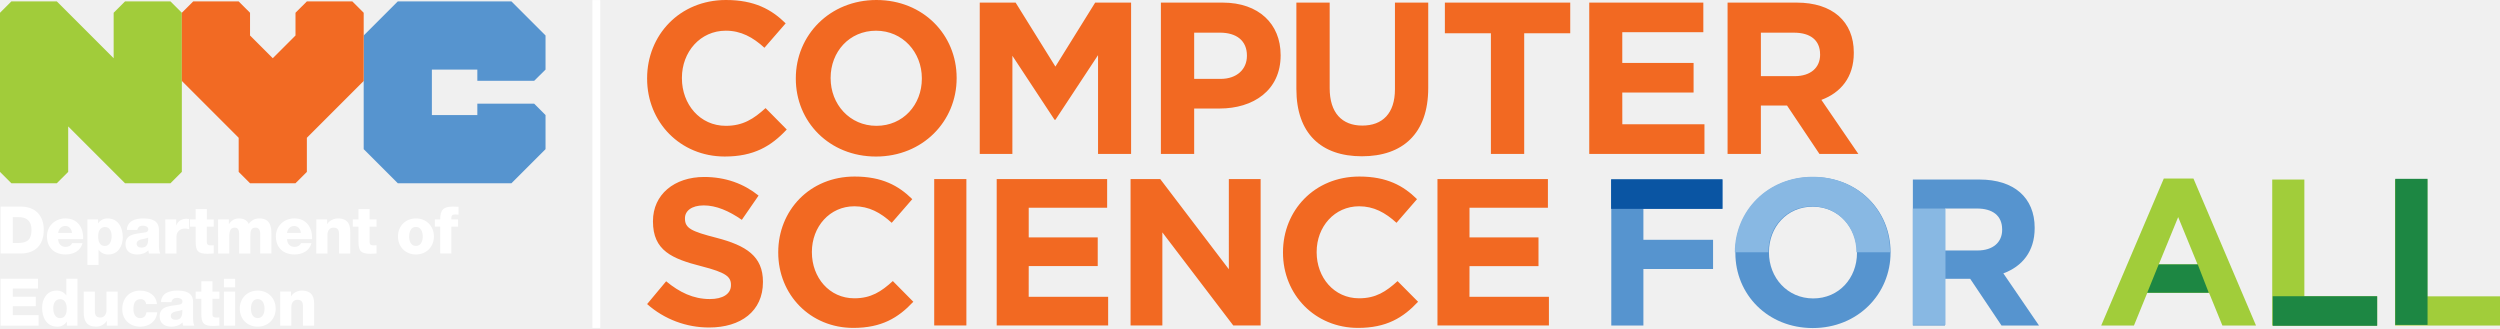
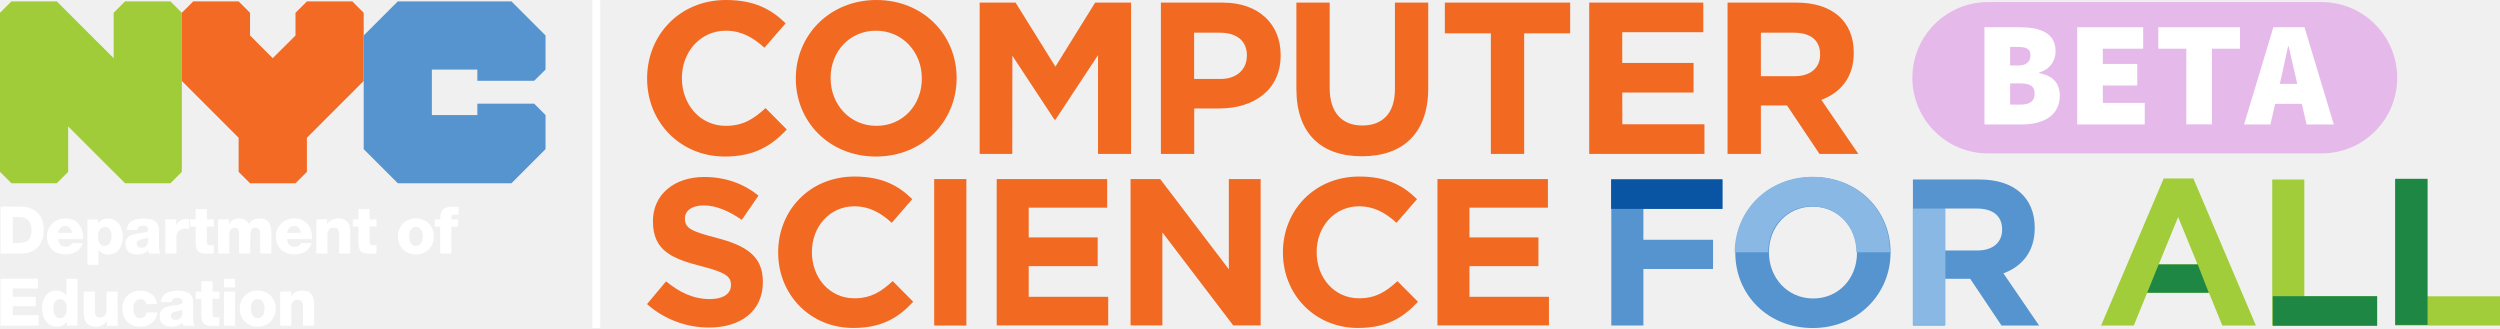
- <svg xmlns="http://www.w3.org/2000/svg" viewBox="0 0 2874.66 377.21">
-   <defs>
-     <style>.cls-1{fill:#f26922;}.cls-2{fill:#5694cf;}.cls-3{fill:#0a55a3;}.cls-4{fill:#88b8e3;}.cls-5{fill:#a1cd3a;}.cls-6{fill:#1d8743;}.cls-7{fill:#fff;}.cls-8{fill:#a1cc3a;}.cls-9{fill:#f26a23;}</style>
-   </defs>
-   <g id="Layer_2" data-name="Layer 2">
-     <g id="NYC_DOE_CS4ALL_Logo" data-name="NYC DOE CS4ALL Logo">
-       <path class="cls-1" d="M744.09,90.47V90c0-49.46,37.28-90,90.72-90,32.81,0,52.44,10.94,68.6,26.84L879,54.93C865.63,42.75,852,35.29,834.56,35.29c-29.33,0-50.45,24.36-50.45,54.18V90c0,29.83,20.63,54.68,50.45,54.68,19.88,0,32.06-8,45.74-20.38l24.36,24.61c-17.9,19.14-37.78,31.07-71.33,31.07C782.12,179.95,744.09,140.43,744.09,90.47ZM1100,90c0,49.46-39,90-92.71,90s-92.21-40-92.21-89.48V90c0-49.46,39-90,92.71-90S1100,40,1100,89.48Zm-40,0c0-29.82-21.87-54.68-52.69-54.68s-52.2,24.36-52.2,54.18V90c0,29.83,21.88,54.68,52.69,54.68S1060,120.3,1060,90.47Zm104.13-25.85,48.47,73.57h1l49-74.31V177h38V3H1259.3l-45.73,73.57L1167.83,3h-41.26V177h37.53Zm308.43-1v.5c0,40.26-31.32,61.14-70.34,61.14h-29.08V177h-38.28V3h71.08C1447.43,3,1472.54,27.59,1472.54,63.13Zm-38.77.74c0-17.15-11.93-26.34-31.07-26.34h-29.58V90.72h30.32c19.14,0,30.32-11.43,30.32-26.34ZM1604,102.65c0,27.59-14.17,41.75-37.53,41.75s-37.53-14.66-37.53-43V3h-38.28V102.4c0,51.2,28.58,77.3,75.31,77.3s76.3-25.85,76.3-78.54V3H1604Zm57.4-64.37h52.94V177h38.28V38.27h52.94V3H1661.41Zm204,68.1h82v-34h-82V37h93.2V3H1827.42V177H1959.9V142.91h-94.45ZM2136.85,177h-44.74l-37.28-55.67h-30.07V177h-38.28V3H2066c41,0,65.62,21.63,65.62,57.42v.5c0,28.09-15.16,45.73-37.28,53.93Zm-44-114.58c0-16.41-11.43-24.85-30.07-24.85h-38v50h38.77c18.64,0,29.33-9.94,29.33-24.61ZM823.92,273.46c-29.09-7.45-36.31-11.06-36.31-22.12v-.48c0-8.17,7.46-14.67,21.64-14.67s28.85,6.25,43.76,16.59l19.24-27.89c-17.07-13.71-38-21.4-62.52-21.4-34.38,0-58.91,20.2-58.91,50.73v.48c0,33.42,21.88,42.8,55.78,51.45,28.13,7.21,33.9,12,33.9,21.4V328c0,9.86-9.14,15.87-24.28,15.87-19.24,0-35.11-7.93-50.25-20.44l-21.88,26.21a107.1,107.1,0,0,0,71.41,26.93c36.31,0,61.79-18.75,61.79-52.17V324C877.3,294.62,858.06,282.36,823.92,273.46ZM982.37,343c-28.85,0-48.81-24-48.81-52.9v-.48c0-28.85,20.44-52.42,48.81-52.42,16.83,0,30.06,7.21,43,19L1049,229c-15.63-15.39-34.62-26-66.36-26-51.7,0-87.77,39.19-87.77,87v.48c0,48.33,36.79,86.56,86.32,86.56,32.46,0,51.7-11.54,69-30.06l-23.56-23.8C1013.39,335.26,1001.6,343,982.37,343Zm91.84,31.26h37V205.9h-37Zm108.68-68.29h79.35V273h-79.35V238.84h90.17V205.9h-127V374.21h128.16V341.27h-91.37Zm230.1,3.61L1334.12,205.9H1300V374.21h36.55v-107l81.51,107h31.5V205.9H1413ZM1562.78,343c-28.86,0-48.81-24-48.81-52.9v-.48c0-28.85,20.44-52.42,48.81-52.42,16.83,0,30.05,7.21,43,19L1629.38,229c-15.63-15.39-34.63-26-66.36-26-51.7,0-87.76,39.19-87.76,87v.48c0,48.33,36.79,86.56,86.32,86.56,32.46,0,51.7-11.54,69-30.06L1607,323.24C1593.79,335.26,1582,343,1562.78,343Zm126.94-37h79.35V273h-79.35V238.84h90.17V205.9h-127V374.21h128.16V341.27h-91.37Z" />
-       <path class="cls-2" d="M1889.69,240v35.73h80.1v33.58h-80.1v65h-36.93V206.45h127.82V240Z" />
-       <path class="cls-2" d="M2084.43,377.21c-51.8,0-89-38.61-89-86.34v-.48c0-47.73,37.65-86.82,89.46-86.82s89,38.61,89,86.34v.48C2173.88,338.11,2136.23,377.21,2084.43,377.21Zm50.84-86.82c0-28.78-21.11-52.76-50.84-52.76s-50.36,23.5-50.36,52.28v.48c0,28.78,21.1,52.76,50.85,52.76s50.36-23.5,50.36-52.29Z" />
-       <path class="cls-2" d="M2301.47,374.33l-36-53.72h-29v53.72h-36.94V206.45h76.75c39.57,0,63.31,20.87,63.31,55.4v.48c0,27.1-14.63,44.13-36,52l41,60Zm.72-110.56c0-15.83-11-24-29-24h-36.69V288h37.41c18,0,28.3-9.59,28.3-23.75Z" />
-       <polygon class="cls-3" points="1852.55 206.16 1852.55 240.16 1980.6 240.16 1980.6 206.16 1852.55 206.16 1852.55 206.16" />
-       <path class="cls-4" d="M2134.64,290.08h38.62v-.48c0-47.72-37.18-86.34-89-86.34s-89.46,39.09-89.46,86.82h38.62v-.48c0-28.78,20.62-52.28,50.36-52.28s50.84,24,50.84,52.76Z" />
-       <polygon class="cls-4" points="2199.55 239.81 2199.55 373.58 2237.03 373.58 2237.03 239.81 2199.55 239.81 2199.55 239.81" />
-       <path class="cls-5" d="M2555.45,374.33l-15.35-37.66h-71l-15.35,37.66h-37.65l72-169.08h34.05l71.95,169.08Zm-50.85-124.71-22.3,54.44h44.61Z" />
-       <path class="cls-5" d="M2612.77,374.33V206.45h36.93v134.3h83.7v33.58Z" />
-       <path class="cls-5" d="M2754,374.33V206.45H2791v134.3h83.7v33.58Z" />
-       <polygon class="cls-6" points="2613.35 340.62 2613.35 374.62 2733.41 374.62 2733.41 340.62 2613.35 340.62 2613.35 340.62" />
-       <polygon class="cls-6" points="2754.22 205.63 2754.22 373.58 2791.35 373.58 2791.35 205.63 2754.22 205.63 2754.22 205.63" />
-       <polygon class="cls-6" points="2482.21 304.01 2468.99 336.63 2539.78 336.63 2527.11 304.01 2482.21 304.01 2482.21 304.01" />
-       <path class="cls-7" d="M690.19,377.1h-9V.1h9ZM.7,291.48H23.88c16.39,0,26.44-9.52,26.44-27.19,0-16.69-9.9-26.74-26.44-26.74H.7Zm14-41.84h6.64c9.6,0,14.88,4.76,14.88,14.57,0,10.8-4.23,15-14.88,15.18H14.74ZM95.6,275c.6-13.3-6.42-23.86-20.47-23.86-11.55,0-21.14,8.6-21.14,20.61,0,13.14,8.68,20.84,21.45,20.84,8.76,0,17.14-3.93,19.49-13h-12c-1.21,2.87-4.23,4.3-7.32,4.3-5.44,0-8.54-3.55-8.76-8.91Zm-28.77-7.18c.75-4.76,3.77-8,8.3-8,4.3,0,7.4,3.62,7.63,8Zm33.66,36.78h12.84V287.26h.15a13.13,13.13,0,0,0,11.18,5.36c11.1,0,16.54-9.67,16.54-19.86,0-11-5.21-21.59-17.52-21.59a12.53,12.53,0,0,0-10.8,5.66h-.15v-4.53H100.49ZM120.74,261c5.66,0,7.63,5.52,7.63,10.5,0,5.36-2,11.33-7.7,11.33s-7.78-4.46-7.78-11.33C112.88,263.39,117.26,261,120.74,261Zm37.16,3.4c.6-3.33,2.87-4.92,6.42-4.92,2.64,0,6.19,1.14,6.19,4.08,0,2.42-1.21,3.17-3.4,3.62-8.91,1.82-22.81.83-22.81,13.59,0,8.09,5.89,11.86,13.37,11.86,4.68,0,9.59-1.36,12.91-4.83a15.69,15.69,0,0,0,.75,3.7h12.92c-1.51-3.09-1.51-6.72-1.51-10V264.3c0-11.1-9-13.14-18.28-13.14-4.46,0-9,.76-12.46,2.72a12.06,12.06,0,0,0-6.12,10.5Zm-.75,15.86c0-3.1,2.42-4.31,5.29-5s6.12-1,7.93-2.11c.3,8.08-1.74,11.56-7.86,11.56C159.63,284.69,157.14,283.4,157.14,280.23Zm32.94,11.25h12.84v-19.4c0-4.91,3.32-9.29,9.66-9.29a18,18,0,0,1,4.91.75V251.83a13.89,13.89,0,0,0-3-.3c-5.51,0-9.89,2.64-11.78,7.62h-.15v-6.87H190.07Zm55.72-39.19h-7.93V240.43H225v11.86h-6.5v8.31H225V278c0,10.65,2.79,13.82,13.75,13.82,2.34,0,4.68-.3,7-.38V282c-1.13,0-2.27.15-3.32.15-2.79,0-4.61-.68-4.61-3.78V260.6h7.93Zm5,39.19H263.6v-19.1c0-8,2-10.65,6.57-10.65,3.47,0,4.83,2.87,4.83,7.47v22.28h12.84V272.3c0-6.34.53-10.57,6-10.57,3.32,0,5.36,2.49,5.36,6.72v23h12.84V268.08c0-7.48-1.36-16.92-13.82-16.92-5.29,0-9.14,2.18-12.24,6.33-2.11-4.75-6.49-6.33-11.4-6.33a13.06,13.06,0,0,0-11.25,6.49h-.15v-5.36H250.76ZM358.81,275c.6-13.3-6.42-23.86-20.46-23.86-11.55,0-21.14,8.6-21.14,20.61,0,13.14,8.68,20.84,21.45,20.84,8.76,0,17.15-3.93,19.48-13h-12c-1.21,2.87-4.23,4.3-7.33,4.3-5.44,0-8.53-3.55-8.76-8.91ZM330,267.85c.75-4.76,3.78-8,8.31-8,4.3,0,7.4,3.62,7.63,8Zm33.67,23.64h12.84V270.11c0-4.3,2.11-8.38,6.95-8.38,7,0,6.42,5.44,6.42,10.8v19h12.84V266.34c0-5.67-1.06-15.18-14.12-15.18-4.68,0-10,2.49-12.31,6.49h-.15v-5.36H363.71ZM433,252.29H425V240.43H412.2v11.86h-6.5v8.31h6.5V278c0,10.65,2.79,13.82,13.74,13.82,2.34,0,4.68-.3,7-.38V282c-1.13,0-2.27.15-3.32.15-2.8,0-4.61-.68-4.61-3.78V260.6H433Zm24.63,19.63c0,11.79,8.46,20.69,20.62,20.69s20.69-8.91,20.69-20.69-8.54-20.76-20.69-20.76S457.59,260.15,457.59,271.92Zm12.84,0c0-5,1.81-11,7.78-11s7.86,6,7.86,11-1.89,10.88-7.86,10.88S470.43,276.91,470.43,271.92Zm35.72,19.56H519V260.6h7.7v-8.31H519v-1.74c0-3.55,1.81-3.93,4.76-3.93a28,28,0,0,1,3.47.22v-9.06c-2-.07-4.15-.23-6.19-.23-11,0-14.88,3.48-14.88,14.73H500v8.31h6.19ZM.7,374.46H44.42V362.37H14.74V352.1H41.17V341.23H14.74v-9.45H43.67V320.53H.7ZM89.1,320.53H76.27v19h-.15a13.11,13.11,0,0,0-11.18-5.36c-11.1,0-16.54,9.67-16.54,19.86,0,11,5.21,21.59,17.52,21.59a12.53,12.53,0,0,0,10.8-5.66h.15v4.53H89.1ZM69.09,344c5.59,0,7.63,5.21,7.63,10.87,0,5-1.36,10.95-7.63,10.95-5.89,0-7.85-6-7.85-11.32C61.24,349.46,63.2,344,69.09,344Zm66.21-8.68H122.46v21c0,6.95-4.23,8.76-7,8.76-4.08,0-6.34-1.82-6.34-7V335.27H96.26v23.56c0,10.27,3.25,16.76,14.5,16.76a14.44,14.44,0,0,0,11.93-6.49h.15v5.36H135.3Zm45.16,14.34c-.91-10.34-9.59-15.48-19.33-15.48-12.61,0-20.54,8.91-20.54,21.37,0,12,8.76,20.08,20.54,20.08,10.42,0,18.58-6,19.71-16.54H168.38c-.61,4.15-2.87,6.72-7.33,6.72-5.44,0-7.63-5.21-7.63-10.27,0-5.44,1.13-11.55,8.31-11.55a6,6,0,0,1,6.27,5.66Zm16.7-2.26c.6-3.33,2.88-4.91,6.42-4.91,2.64,0,6.19,1.14,6.19,4.08,0,2.42-1.21,3.17-3.4,3.62-8.91,1.81-22.81.83-22.81,13.59,0,8.09,5.89,11.85,13.37,11.85,4.68,0,9.59-1.36,12.91-4.83a15.71,15.71,0,0,0,.75,3.7h12.92c-1.51-3.09-1.51-6.72-1.51-10V347.27c0-11.1-9-13.14-18.28-13.14-4.45,0-9,.75-12.46,2.72a12.06,12.06,0,0,0-6.12,10.5Zm-.75,15.86c0-3.09,2.42-4.3,5.29-5s6.12-1,7.93-2.11c.3,8.08-1.74,11.56-7.86,11.56C198.9,367.66,196.41,366.38,196.41,363.2Zm55.85-27.94h-7.93V323.41H231.49v11.86H225v8.3h6.5V361c0,10.65,2.79,13.82,13.74,13.82,2.34,0,4.68-.3,7-.38V365c-1.13,0-2.26.15-3.32.15-2.8,0-4.61-.67-4.61-3.78V343.57h7.93Zm18.09-14.73H257.51v9.82h12.84Zm-12.84,53.92h12.84V335.27H257.51ZM275.7,354.9c0,11.78,8.46,20.69,20.62,20.69S317,366.68,317,354.9s-8.54-20.76-20.69-20.76S275.7,343.11,275.7,354.9Zm12.84,0c0-5,1.81-10.95,7.78-10.95s7.86,6,7.86,10.95-1.89,10.87-7.86,10.87S288.54,359.88,288.54,354.9Zm33.64,19.56H335V353.08c0-4.3,2.12-8.38,6.95-8.38,7,0,6.42,5.43,6.42,10.8v19h12.84V349.31c0-5.67-1.06-15.18-14.12-15.18-4.68,0-10,2.49-12.31,6.49h-.15v-5.36H322.18Z" />
-       <polygon class="cls-2" points="588.08 1.62 457.39 1.62 418.19 40.82 418.19 171.5 457.39 210.7 588.08 210.7 627.29 171.5 627.29 132.3 614.22 119.21 548.87 119.21 548.87 132.3 496.6 132.3 496.6 80.02 548.87 80.02 548.87 92.93 614.22 92.93 627.29 80.02 627.29 40.82 588.08 1.62" />
-       <polygon class="cls-8" points="196.03 1.62 143.75 1.62 130.69 14.68 130.69 66.95 65.34 1.62 13.07 1.62 0 14.68 0 197.64 13.07 210.7 65.34 210.7 78.41 197.64 78.41 145.36 143.75 210.7 143.75 210.7 196.03 210.7 209.09 197.64 209.09 14.68 196.03 1.62" />
-       <polygon class="cls-9" points="287.5 210.7 339.78 210.7 352.85 197.64 352.85 158.44 418.19 93.09 418.19 14.68 405.12 1.62 352.85 1.62 339.78 14.68 339.78 40.82 313.64 66.95 287.5 40.82 287.5 40.82 287.5 14.68 274.44 1.62 222.16 1.62 209.09 14.68 209.09 93.09 274.44 158.44 274.44 197.64 287.5 210.7" />
+ <svg xmlns="http://www.w3.org/2000/svg" version="1.1" id="Layer_1" x="0px" y="0px" viewBox="0 0 2874.7 377.2" style="enable-background:new 0 0 2874.7 377.2;" xml:space="preserve">
+   <style type="text/css">
+ 	.st0{fill:#E5B9EA;}
+ 	.st1{fill:#F26922;}
+ 	.st2{fill:#5694CF;}
+ 	.st3{fill:#0A55A3;}
+ 	.st4{fill:#88B8E3;}
+ 	.st5{fill:#A1CD3A;}
+ 	.st6{fill:#1D8743;}
+ 	.st7{fill:#FFFFFF;}
+ 	.st8{fill:#A1CC3A;}
+ 	.st9{fill:#F26A23;}
+ </style>
+   <path class="st0" d="M2669.5,176.4H2286c-48,0-87-38.9-87-87v0c0-48,38.9-87,87-87h383.5c48,0,87,38.9,87,87v0  C2756.5,137.5,2717.6,176.4,2669.5,176.4z" />
+   <g id="Layer_2">
+     <g id="NYC_DOE_CS4ALL_Logo">
+       <path class="st1" d="M744.1,90.5V90c0-49.5,37.3-90,90.7-90c32.8,0,52.4,10.9,68.6,26.8L879,54.9c-13.4-12.2-27-19.6-44.4-19.6    c-29.3,0-50.5,24.4-50.5,54.2V90c0,29.8,20.6,54.7,50.5,54.7c19.9,0,32.1-8,45.7-20.4l24.4,24.6C886.8,168,866.9,180,833.3,180    C782.1,179.9,744.1,140.4,744.1,90.5z M1100,90c0,49.5-39,90-92.7,90s-92.2-40-92.2-89.5V90c0-49.5,39-90,92.7-90    s92.2,40,92.2,89.5V90z M1060,90c0-29.8-21.9-54.7-52.7-54.7s-52.2,24.4-52.2,54.2V90c0,29.8,21.9,54.7,52.7,54.7    s52.2-24.4,52.2-54.2V90z M1164.1,64.1l48.5,73.6h1l49-74.3V177h38V3h-41.3l-45.7,73.6L1167.8,3h-41.3v174h37.5L1164.1,64.1z     M1472.6,63.1v0.5c0,40.3-31.3,61.1-70.3,61.1h-29.1V177h-38.3V3h71.1C1447.4,3,1472.5,27.6,1472.6,63.1L1472.6,63.1z     M1433.8,63.9c0-17.1-11.9-26.3-31.1-26.3h-29.6v53.2h30.3c19.1,0,30.3-11.4,30.3-26.3L1433.8,63.9z M1604,102.6    c0,27.6-14.2,41.7-37.5,41.7s-37.5-14.7-37.5-43V3h-38.3v99.4c0,51.2,28.6,77.3,75.3,77.3s76.3-25.9,76.3-78.5V3H1604V102.6z     M1661.4,38.3h52.9V177h38.3V38.3h52.9V3h-144.1L1661.4,38.3z M1865.4,106.4h82v-34h-82V37h93.2V3h-131.2v174h132.5v-34.1h-94.4    L1865.4,106.4z M2136.9,177h-44.7l-37.3-55.7h-30.1V177h-38.3V3h79.5c41,0,65.6,21.6,65.6,57.4v0.5c0,28.1-15.2,45.7-37.3,53.9    L2136.9,177z M2092.9,62.4c0-16.4-11.4-24.8-30.1-24.8h-38v50h38.8c18.6,0,29.3-9.9,29.3-24.6L2092.9,62.4z M823.9,273.5    c-29.1-7.5-36.3-11.1-36.3-22.1v-0.5c0-8.2,7.5-14.7,21.6-14.7s28.8,6.3,43.8,16.6l19.2-27.9c-17.1-13.7-38-21.4-62.5-21.4    c-34.4,0-58.9,20.2-58.9,50.7v0.5c0,33.4,21.9,42.8,55.8,51.4c28.1,7.2,33.9,12,33.9,21.4v0.5c0,9.9-9.1,15.9-24.3,15.9    c-19.2,0-35.1-7.9-50.3-20.4l-21.9,26.2c19.7,17.4,45.1,27,71.4,26.9c36.3,0,61.8-18.8,61.8-52.2V324    C877.3,294.6,858.1,282.4,823.9,273.5z M982.4,343c-28.8,0-48.8-24-48.8-52.9v-0.5c0-28.9,20.4-52.4,48.8-52.4    c16.8,0,30.1,7.2,43,19L1049,229c-15.6-15.4-34.6-26-66.4-26c-51.7,0-87.8,39.2-87.8,87v0.5c0,48.3,36.8,86.6,86.3,86.6    c32.5,0,51.7-11.5,69-30.1l-23.6-23.8C1013.4,335.3,1001.6,343,982.4,343z M1074.2,374.3h37V205.9h-37V374.3z M1182.9,306h79.3    v-33h-79.3v-34.2h90.2v-32.9h-127v168.3h128.2v-32.9h-91.4L1182.9,306z M1413,309.6l-78.9-103.7H1300v168.3h36.6v-107l81.5,107    h31.5V205.9H1413L1413,309.6z M1562.8,343c-28.9,0-48.8-24-48.8-52.9v-0.5c0-28.9,20.4-52.4,48.8-52.4c16.8,0,30.1,7.2,43,19    l23.6-27.2c-15.6-15.4-34.6-26-66.4-26c-51.7,0-87.8,39.2-87.8,87v0.5c0,48.3,36.8,86.6,86.3,86.6c32.5,0,51.7-11.5,69-30.1    l-23.6-23.7C1593.8,335.3,1582,343,1562.8,343z M1689.7,306h79.3v-33h-79.3v-34.2h90.2v-32.9h-127v168.3h128.2v-32.9h-91.4    L1689.7,306z" />
+       <path class="st2" d="M1889.7,240v35.7h80.1v33.6h-80.1v65h-36.9V206.4h127.8V240H1889.7z" />
+       <path class="st2" d="M2084.4,377.2c-51.8,0-89-38.6-89-86.3v-0.5c0-47.7,37.7-86.8,89.5-86.8c51.8,0,89,38.6,89,86.3v0.5    C2173.9,338.1,2136.2,377.2,2084.4,377.2z M2135.3,290.4c0-28.8-21.1-52.8-50.8-52.8s-50.4,23.5-50.4,52.3v0.5    c0,28.8,21.1,52.8,50.8,52.8s50.4-23.5,50.4-52.3L2135.3,290.4z" />
+       <path class="st2" d="M2301.5,374.3l-36-53.7h-29v53.7h-36.9V206.4h76.8c39.6,0,63.3,20.9,63.3,55.4v0.5c0,27.1-14.6,44.1-36,52    l41,60L2301.5,374.3z M2302.2,263.8c0-15.8-11-24-29-24h-36.7V288h37.4c18,0,28.3-9.6,28.3-23.8L2302.2,263.8z" />
+       <polygon class="st3" points="1852.6,206.2 1852.6,240.2 1980.6,240.2 1980.6,206.2 1852.6,206.2   " />
+       <path class="st4" d="M2134.6,290.1h38.6v-0.5c0-47.7-37.2-86.3-89-86.3s-89.5,39.1-89.5,86.8h38.6v-0.5    c0-28.8,20.6-52.3,50.4-52.3S2134.6,261.3,2134.6,290.1L2134.6,290.1z" />
+       <polygon class="st4" points="2199.6,239.8 2199.6,373.6 2237,373.6 2237,239.8 2199.6,239.8   " />
+       <path class="st5" d="M2555.4,374.3l-15.4-37.7h-71l-15.4,37.7h-37.6l72-169.1h34.1l71.9,169.1H2555.4z M2504.6,249.6l-22.3,54.4    h44.6L2504.6,249.6z" />
+       <path class="st5" d="M2612.8,374.3V206.4h36.9v134.3h83.7v33.6L2612.8,374.3z" />
+       <path class="st5" d="M2754,374.3V206.4h37v134.3h83.7v33.6L2754,374.3z" />
+       <polygon class="st6" points="2613.4,340.6 2613.4,374.6 2733.4,374.6 2733.4,340.6 2613.4,340.6   " />
+       <polygon class="st6" points="2754.2,205.6 2754.2,373.6 2791.4,373.6 2791.4,205.6 2754.2,205.6   " />
+       <polygon class="st6" points="2482.2,304 2469,336.6 2539.8,336.6 2527.1,304 2482.2,304   " />
+       <path class="st7" d="M690.2,377.1h-9V0.1h9V377.1z M0.7,291.5h23.2c16.4,0,26.4-9.5,26.4-27.2c0-16.7-9.9-26.7-26.4-26.7H0.7    V291.5z M14.7,249.6h6.6c9.6,0,14.9,4.8,14.9,14.6c0,10.8-4.2,15-14.9,15.2h-6.6L14.7,249.6z M95.6,275    c0.6-13.3-6.4-23.9-20.5-23.9c-11.5,0-21.1,8.6-21.1,20.6c0,13.1,8.7,20.8,21.5,20.8c8.8,0,17.1-3.9,19.5-13h-12    c-1.2,2.9-4.2,4.3-7.3,4.3c-5.4,0-8.5-3.5-8.8-8.9L95.6,275z M66.8,267.8c0.8-4.8,3.8-8,8.3-8c4.3,0,7.4,3.6,7.6,8H66.8z     M100.5,304.6h12.8v-17.3h0.2c2.6,3.5,6.8,5.6,11.2,5.4c11.1,0,16.5-9.7,16.5-19.9c0-11-5.2-21.6-17.5-21.6    c-4.3-0.1-8.4,2-10.8,5.7h-0.2v-4.5h-12.2L100.5,304.6z M120.7,261c5.7,0,7.6,5.5,7.6,10.5c0,5.4-2,11.3-7.7,11.3    s-7.8-4.5-7.8-11.3C112.9,263.4,117.3,261,120.7,261z M157.9,264.4c0.6-3.3,2.9-4.9,6.4-4.9c2.6,0,6.2,1.1,6.2,4.1    c0,2.4-1.2,3.2-3.4,3.6c-8.9,1.8-22.8,0.8-22.8,13.6c0,8.1,5.9,11.9,13.4,11.9c4.7,0,9.6-1.4,12.9-4.8c0.1,1.3,0.4,2.5,0.8,3.7    h12.9c-1.5-3.1-1.5-6.7-1.5-10v-17.2c0-11.1-9-13.1-18.3-13.1c-4.5,0-9,0.8-12.5,2.7c-3.8,2.1-6.1,6.2-6.1,10.5L157.9,264.4z     M157.1,280.3c0-3.1,2.4-4.3,5.3-5s6.1-1,7.9-2.1c0.3,8.1-1.7,11.6-7.9,11.6C159.6,284.7,157.1,283.4,157.1,280.3L157.1,280.3z     M190.1,291.5h12.8v-19.4c0-4.9,3.3-9.3,9.7-9.3c1.7,0,3.3,0.3,4.9,0.8v-11.7c-1-0.2-2-0.3-3-0.3c-5.5,0-9.9,2.6-11.8,7.6h-0.1    v-6.9h-12.5L190.1,291.5z M245.8,252.3h-7.9v-11.9H225v11.9h-6.5v8.3h6.5V278c0,10.6,2.8,13.8,13.8,13.8c2.3,0,4.7-0.3,7-0.4V282    c-1.1,0-2.3,0.1-3.3,0.1c-2.8,0-4.6-0.7-4.6-3.8v-17.8h7.9L245.8,252.3z M250.8,291.5h12.8v-19.1c0-8,2-10.6,6.6-10.6    c3.5,0,4.8,2.9,4.8,7.5v22.3h12.8v-19.2c0-6.3,0.5-10.6,6-10.6c3.3,0,5.4,2.5,5.4,6.7v23H312v-23.4c0-7.5-1.4-16.9-13.8-16.9    c-5.3,0-9.1,2.2-12.2,6.3c-2.1-4.7-6.5-6.3-11.4-6.3c-4.6,0-8.9,2.5-11.3,6.5h-0.1v-5.4h-12.4L250.8,291.5z M358.8,275    c0.6-13.3-6.4-23.9-20.5-23.9c-11.5,0-21.1,8.6-21.1,20.6c0,13.1,8.7,20.8,21.5,20.8c8.8,0,17.1-3.9,19.5-13h-12    c-1.2,2.9-4.2,4.3-7.3,4.3c-5.4,0-8.5-3.5-8.8-8.9L358.8,275z M330,267.8c0.8-4.8,3.8-8,8.3-8c4.3,0,7.4,3.6,7.6,8H330z     M363.7,291.5h12.8v-21.4c0-4.3,2.1-8.4,7-8.4c7,0,6.4,5.4,6.4,10.8v19h12.8v-25.2c0-5.7-1.1-15.2-14.1-15.2    c-4.7,0-10,2.5-12.3,6.5h-0.1v-5.4h-12.4L363.7,291.5z M433,252.3h-8v-11.9h-12.8v11.9h-6.5v8.3h6.5V278    c0,10.6,2.8,13.8,13.7,13.8c2.3,0,4.7-0.3,7-0.4V282c-1.1,0-2.3,0.1-3.3,0.1c-2.8,0-4.6-0.7-4.6-3.8v-17.8h8V252.3z M457.6,271.9    c0,11.8,8.5,20.7,20.6,20.7s20.7-8.9,20.7-20.7s-8.5-20.8-20.7-20.8S457.6,260.1,457.6,271.9L457.6,271.9z M470.5,271.9    c0-5,1.8-11,7.8-11s7.9,6,7.9,11s-1.9,10.9-7.9,10.9S470.4,276.9,470.5,271.9L470.5,271.9z M506.2,291.5H519v-30.9h7.7v-8.3H519    v-1.7c0-3.6,1.8-3.9,4.8-3.9c1.2,0,2.3,0.1,3.5,0.2v-9.1c-2-0.1-4.2-0.2-6.2-0.2c-11,0-14.9,3.5-14.9,14.7H500v8.3h6.2V291.5z     M0.7,374.5h43.7v-12.1H14.7v-10.3h26.4v-10.9H14.7v-9.5h28.9v-11.3h-43V374.5z M89.1,320.5H76.3v19h-0.2    c-2.6-3.5-6.8-5.6-11.2-5.4c-11.1,0-16.5,9.7-16.5,19.9c0,11,5.2,21.6,17.5,21.6c4.3,0.1,8.4-2,10.8-5.7h0.2v4.5h12.2V320.5z     M69.1,344c5.6,0,7.6,5.2,7.6,10.9c0,5-1.4,11-7.6,11c-5.9,0-7.8-6-7.8-11.3C61.2,349.5,63.2,344,69.1,344z M135.3,335.3h-12.8v21    c0,7-4.2,8.8-7,8.8c-4.1,0-6.3-1.8-6.3-7v-22.8H96.3v23.6c0,10.3,3.3,16.8,14.5,16.8c4.8,0,9.3-2.5,11.9-6.5h0.2v5.4h12.5    L135.3,335.3z M180.5,349.7c-0.9-10.3-9.6-15.5-19.3-15.5c-12.6,0-20.5,8.9-20.5,21.4c0,12,8.8,20.1,20.5,20.1    c10.4,0,18.6-6,19.7-16.5h-12.5c-0.6,4.1-2.9,6.7-7.3,6.7c-5.4,0-7.6-5.2-7.6-10.3c0-5.4,1.1-11.5,8.3-11.5    c3.3-0.2,6.1,2.4,6.3,5.7L180.5,349.7z M197.2,347.4c0.6-3.3,2.9-4.9,6.4-4.9c2.6,0,6.2,1.1,6.2,4.1c0,2.4-1.2,3.2-3.4,3.6    c-8.9,1.8-22.8,0.8-22.8,13.6c0,8.1,5.9,11.9,13.4,11.9c4.7,0,9.6-1.4,12.9-4.8c0.1,1.3,0.4,2.5,0.8,3.7h12.9    c-1.5-3.1-1.5-6.7-1.5-10v-17.2c0-11.1-9-13.1-18.3-13.1c-4.4,0-9,0.8-12.5,2.7c-3.8,2.1-6.1,6.2-6.1,10.5L197.2,347.4z     M196.4,363.3c0-3.1,2.4-4.3,5.3-5s6.1-1,7.9-2.1c0.3,8.1-1.7,11.6-7.9,11.6C198.9,367.7,196.4,366.4,196.4,363.3L196.4,363.3z     M252.3,335.3h-7.9v-11.9h-12.8v11.9H225v8.3h6.5V361c0,10.6,2.8,13.8,13.7,13.8c2.3,0,4.7-0.3,7-0.4V365c-1.1,0-2.3,0.1-3.3,0.1    c-2.8,0-4.6-0.7-4.6-3.8v-17.8h7.9L252.3,335.3z M270.3,320.6h-12.8v9.8h12.8L270.3,320.6z M257.5,374.5h12.8v-39.2h-12.8    L257.5,374.5z M275.7,354.9c0,11.8,8.5,20.7,20.6,20.7s20.7-8.9,20.7-20.7s-8.5-20.8-20.7-20.8S275.7,343.1,275.7,354.9z     M288.5,354.9c0-5,1.8-11,7.8-11s7.9,6,7.9,11s-1.9,10.9-7.9,10.9S288.5,359.9,288.5,354.9z M322.2,374.5H335v-21.4    c0-4.3,2.1-8.4,7-8.4c7,0,6.4,5.4,6.4,10.8v19h12.8v-25.2c0-5.7-1.1-15.2-14.1-15.2c-4.7,0-10,2.5-12.3,6.5h-0.1v-5.4h-12.5V374.5    z" />
+       <polygon class="st2" points="588.1,1.6 457.4,1.6 418.2,40.8 418.2,171.5 457.4,210.7 588.1,210.7 627.3,171.5 627.3,132.3     614.2,119.2 548.9,119.2 548.9,132.3 496.6,132.3 496.6,80 548.9,80 548.9,92.9 614.2,92.9 627.3,80 627.3,40.8   " />
+       <polygon class="st8" points="196,1.6 143.8,1.6 130.7,14.7 130.7,66.9 65.3,1.6 13.1,1.6 0,14.7 0,197.6 13.1,210.7 65.3,210.7     78.4,197.6 78.4,145.4 143.8,210.7 143.8,210.7 196,210.7 209.1,197.6 209.1,14.7   " />
+       <polygon class="st9" points="287.5,210.7 339.8,210.7 352.9,197.6 352.9,158.4 418.2,93.1 418.2,14.7 405.1,1.6 352.9,1.6     339.8,14.7 339.8,40.8 313.6,66.9 287.5,40.8 287.5,40.8 287.5,14.7 274.4,1.6 222.2,1.6 209.1,14.7 209.1,93.1 274.4,158.4     274.4,197.6   " />
    </g>
  </g>
+   <g>
+     <path class="st7" d="M2281.8,31.3h39.9c23.4,0,42,5.8,42,27.9c0,9.6-5.8,20.6-18.9,24.1v0.7c15.8,3.1,23.7,11.4,23.7,26.1   c0,23-19.3,33-43.3,33h-43.3V31.3z M2321,75.3c9.6,0,13.8-4.8,13.8-11.7s-4.1-9.6-13.8-9.6h-9.6v21.3H2321z M2323.1,120.3   c11.7,0,16.5-4.5,16.5-12.7s-4.8-11.7-16.5-11.7h-11.7v24.4H2323.1z" />
+     <path class="st7" d="M2388.4,31.3h76V56H2418v17.5h39.6v24.8H2418v20h48.2v24.8h-77.7V31.3z" />
+     <path class="st7" d="M2514,56h-32.2V31.3h93.9V56h-32.2v87H2514V56z" />
+     <path class="st7" d="M2614.1,31.3h35.8l33.7,111.8h-31.3l-5.5-23.7h-30.6l-5.5,23.7h-30.3L2614.1,31.3z M2621.5,96.4h20l-1.7-7.7   c-2.4-10.7-5.7-24.1-8.1-35.4h-0.7c-2.4,11.4-5.3,24.8-7.7,35.4L2621.5,96.4z" />
+   </g>
</svg>
